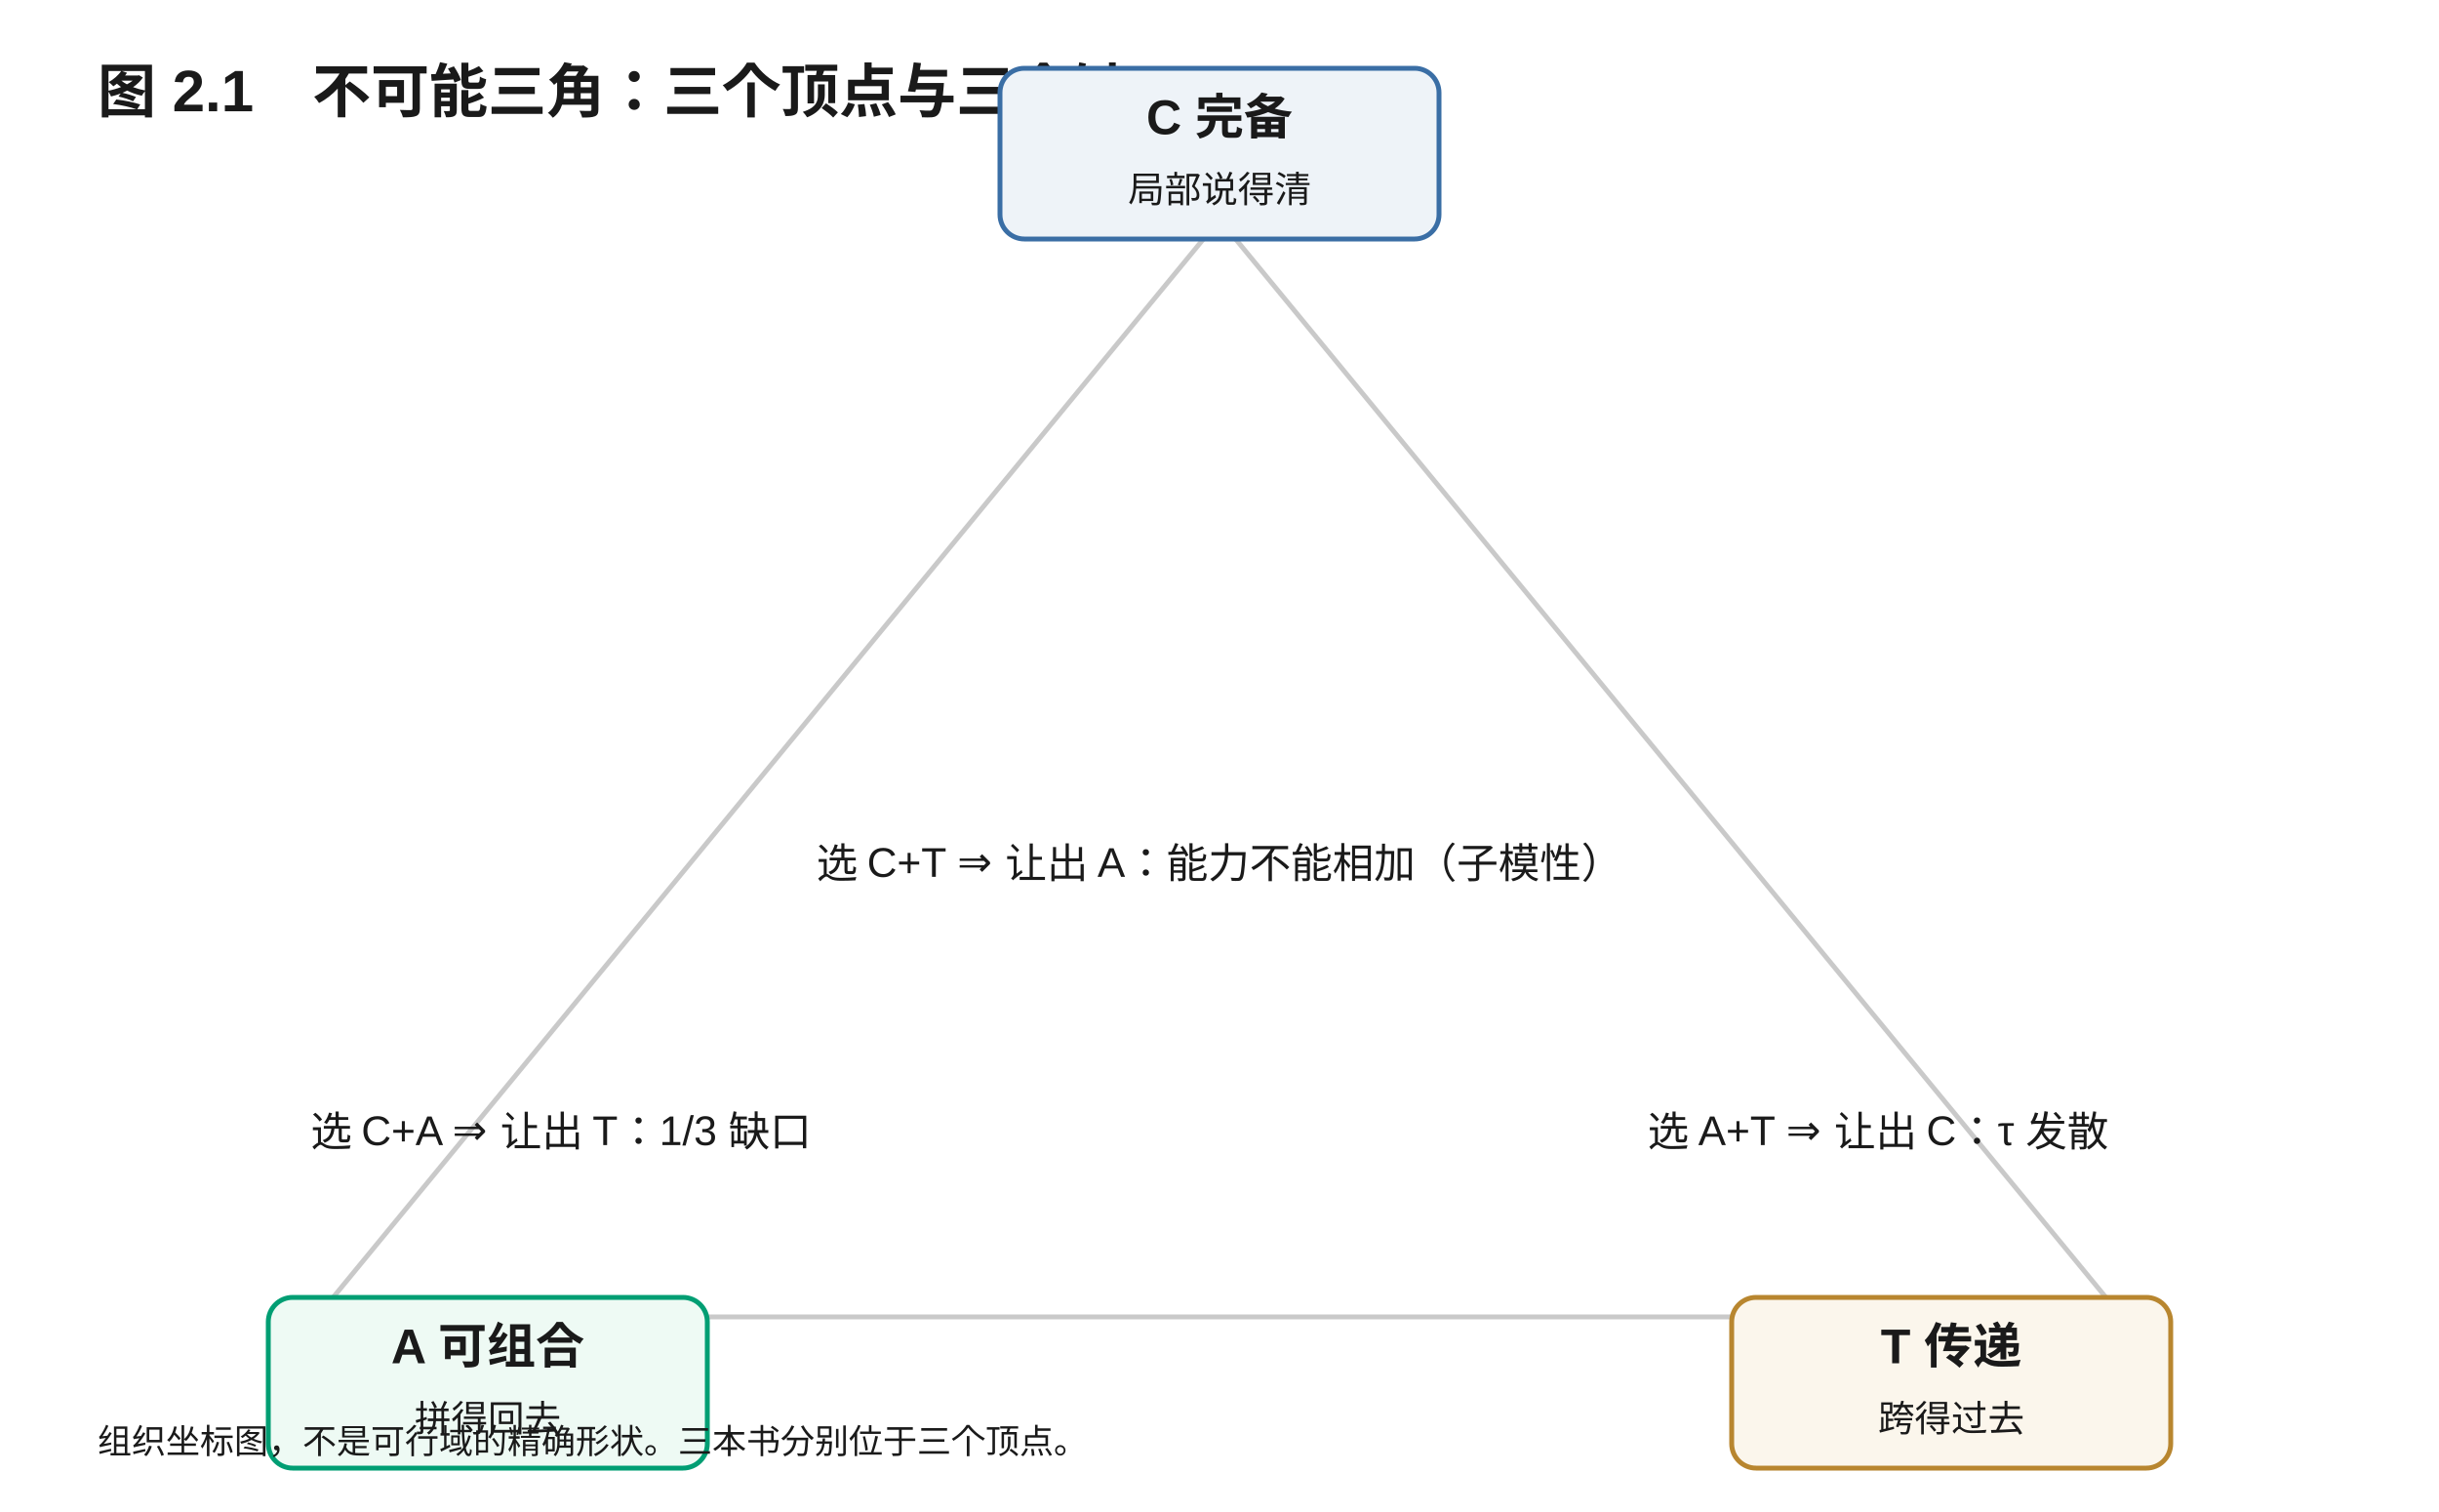
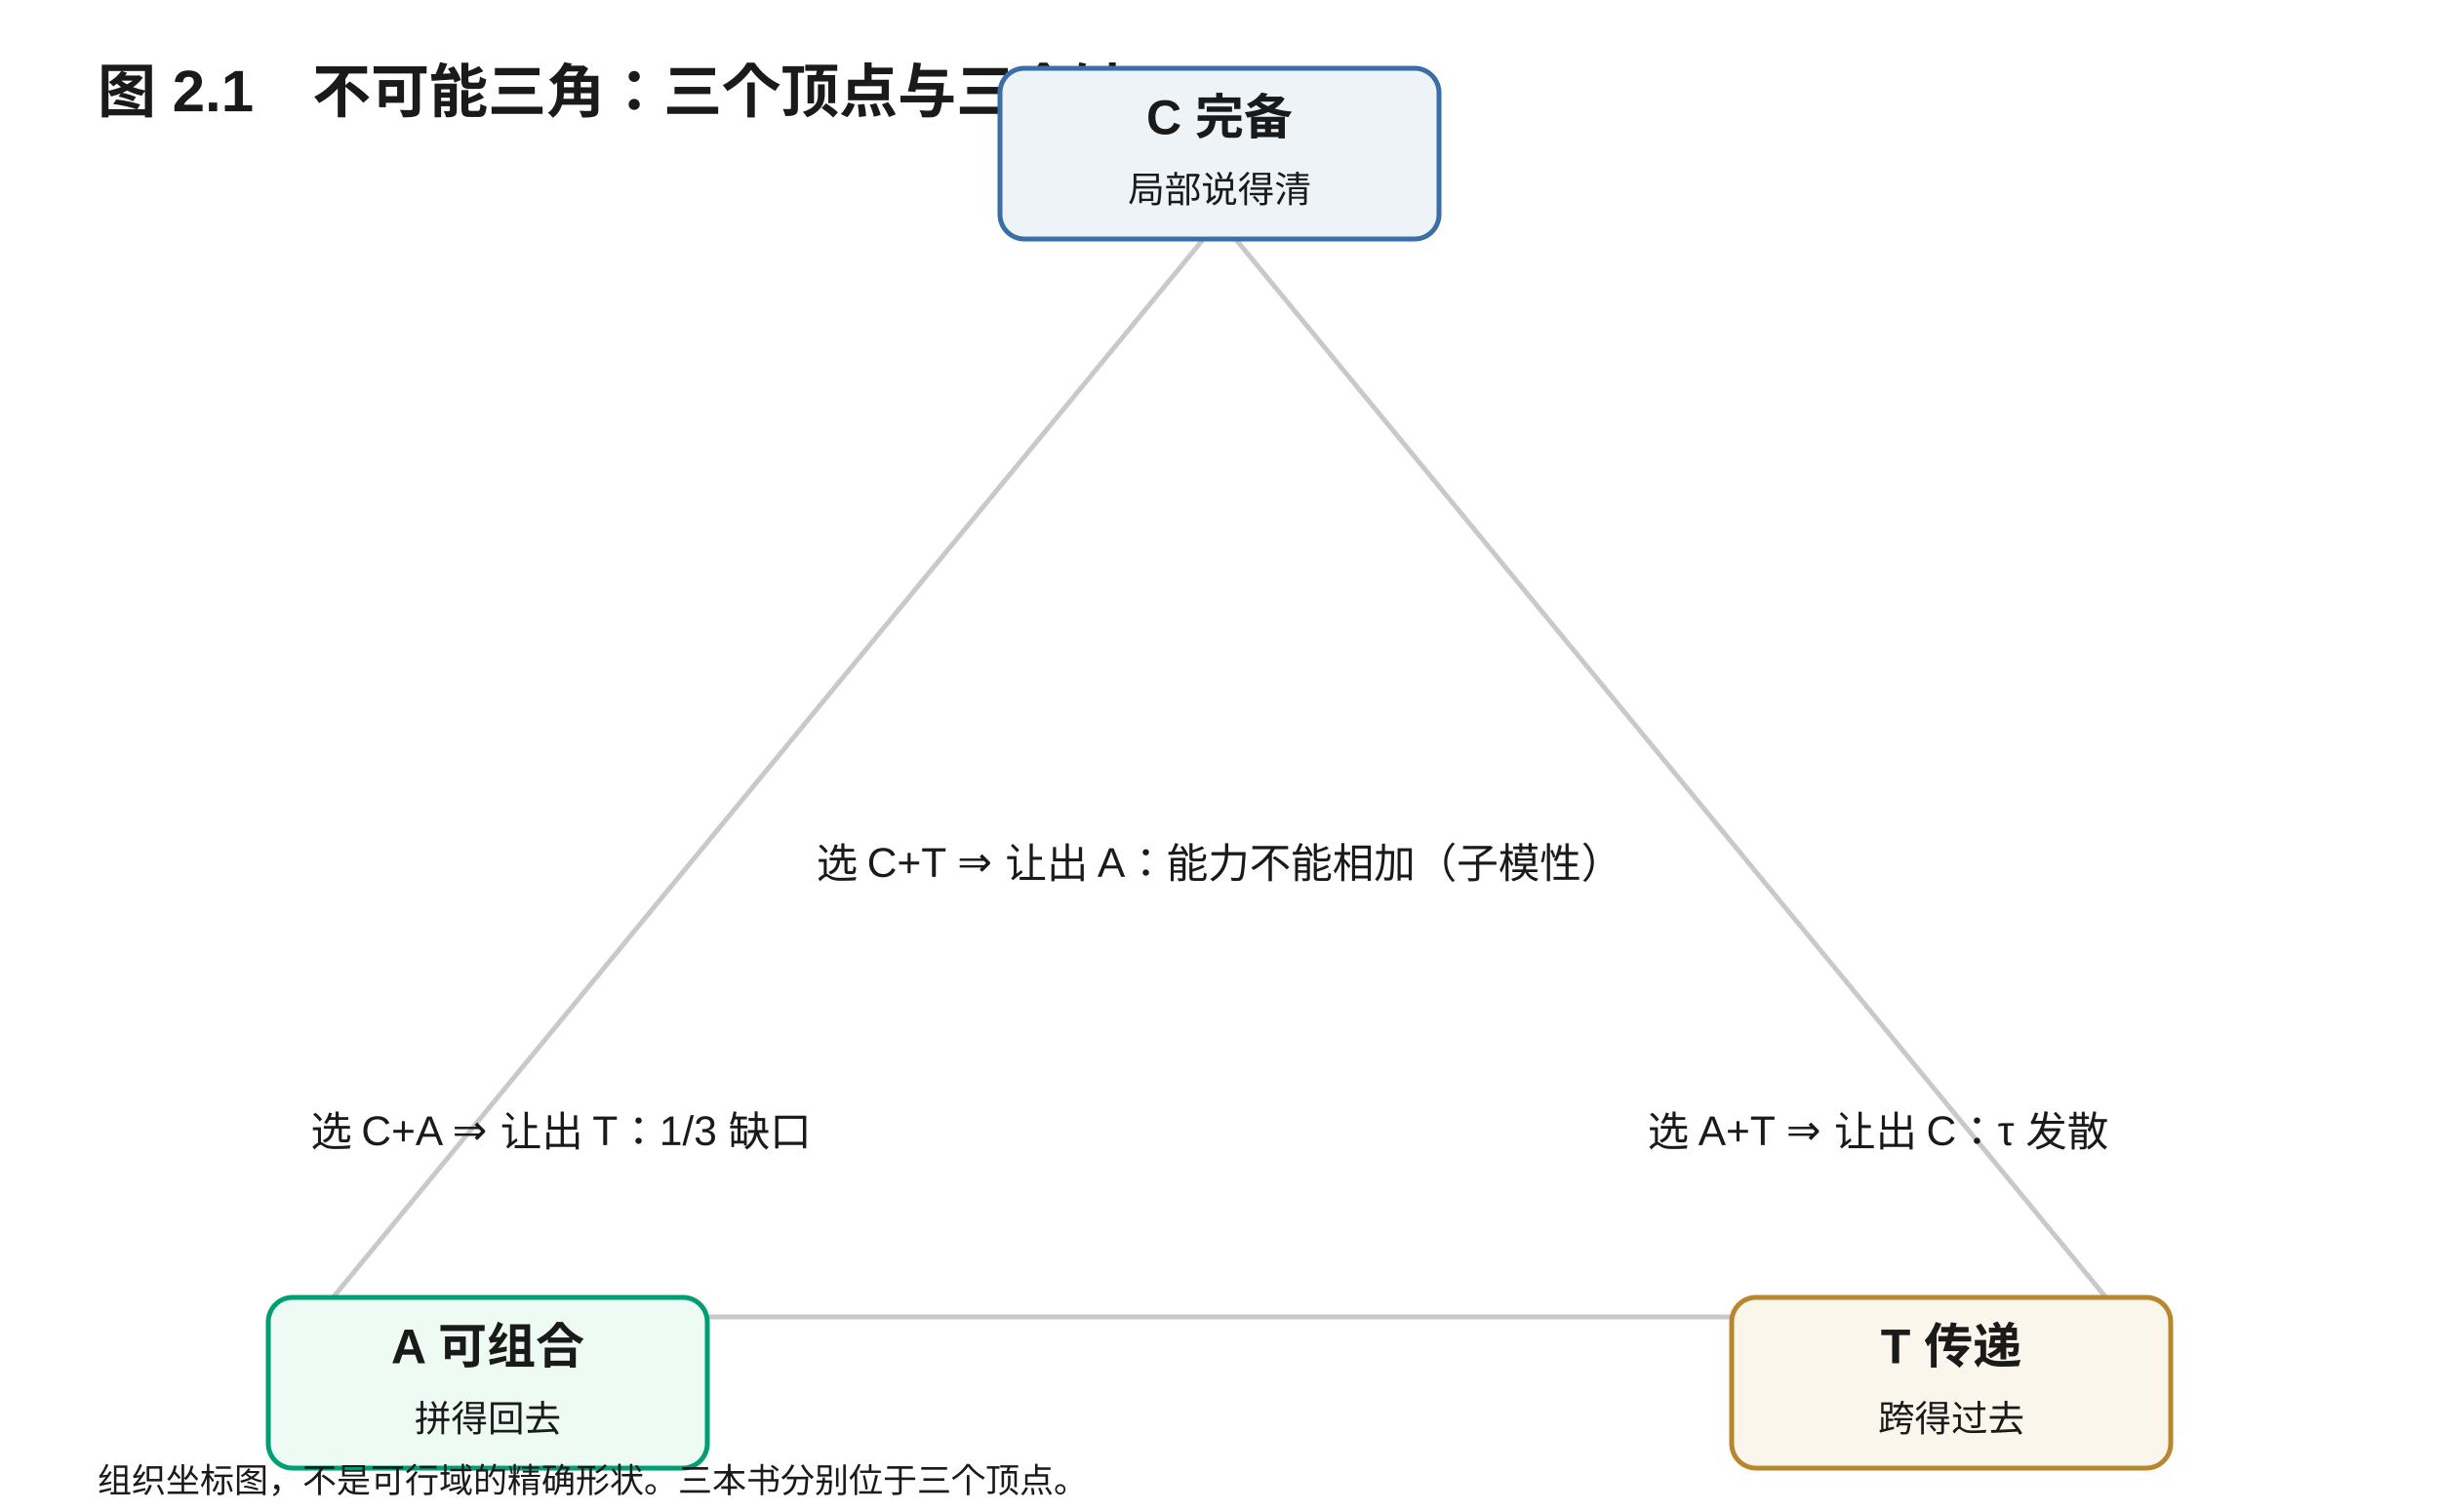
<svg xmlns="http://www.w3.org/2000/svg" viewBox="0 0 1000 620">
  <rect width="1000" height="620" fill="#ffffff" />
  <style>text{font-family:'Microsoft YaHei','SimHei',Arial,sans-serif;fill:#1a1a1a;}.s{font-family:'Times New Roman',Georgia,serif;}</style>
  <text x="40" y="46" font-size="24" font-weight="700">图 2.1　不可能三角：三个顶点与三个缺口</text>
  <line x1="500" y1="90" x2="130" y2="540" stroke="#c9c9c9" stroke-width="2" />
  <line x1="130" y1="540" x2="870" y2="540" stroke="#c9c9c9" stroke-width="2" />
  <line x1="870" y1="540" x2="500" y2="90" stroke="#c9c9c9" stroke-width="2" />
  <rect x="410" y="28" width="180" height="70" rx="10" fill="#eef3f8" stroke="#3a6ea5" stroke-width="2" />
  <text x="500.0" y="55.0" text-anchor="middle" font-size="20" font-weight="600" fill="#3a6ea5">C 完备</text>
  <text x="500.0" y="83.0" text-anchor="middle" font-size="15" fill="#666">局部说得清</text>
  <rect x="110" y="532" width="180" height="70" rx="10" fill="#eefaf4" stroke="#009E73" stroke-width="2" />
  <text x="200.0" y="559.0" text-anchor="middle" font-size="20" font-weight="600" fill="#009E73">A 可组合</text>
  <text x="200.0" y="587.0" text-anchor="middle" font-size="15" fill="#666">拼得回去</text>
  <rect x="710" y="532" width="180" height="70" rx="10" fill="#fbf6ec" stroke="#b8862f" stroke-width="2" />
  <text x="800.0" y="559.0" text-anchor="middle" font-size="20" font-weight="600" fill="#b8862f">T 传递</text>
  <text x="800.0" y="587.0" text-anchor="middle" font-size="15" fill="#666">跨得过去</text>
  <text x="500" y="360" text-anchor="middle" font-size="17" fill="#3a6ea5">选 C+T ⇒ 让出 A：能力不能相加（子模性）</text>
  <text x="230" y="470" text-anchor="middle" font-size="17" fill="#009E73">选 C+A ⇒ 让出 T：1/3 缺口</text>
  <text x="770" y="470" text-anchor="middle" font-size="17" fill="#b8862f">选 A+T ⇒ 让出 C：τ 发散</text>
-   <text x="40" y="596" font-size="14" fill="#888">组织坐标图，不是可行域的精确形状。三本书分别位于三个顶点。</text>
+   <text x="40" y="612" font-size="14" fill="#888">组织坐标图，不是可行域的精确形状。三本书分别位于三个顶点。</text>
</svg>
